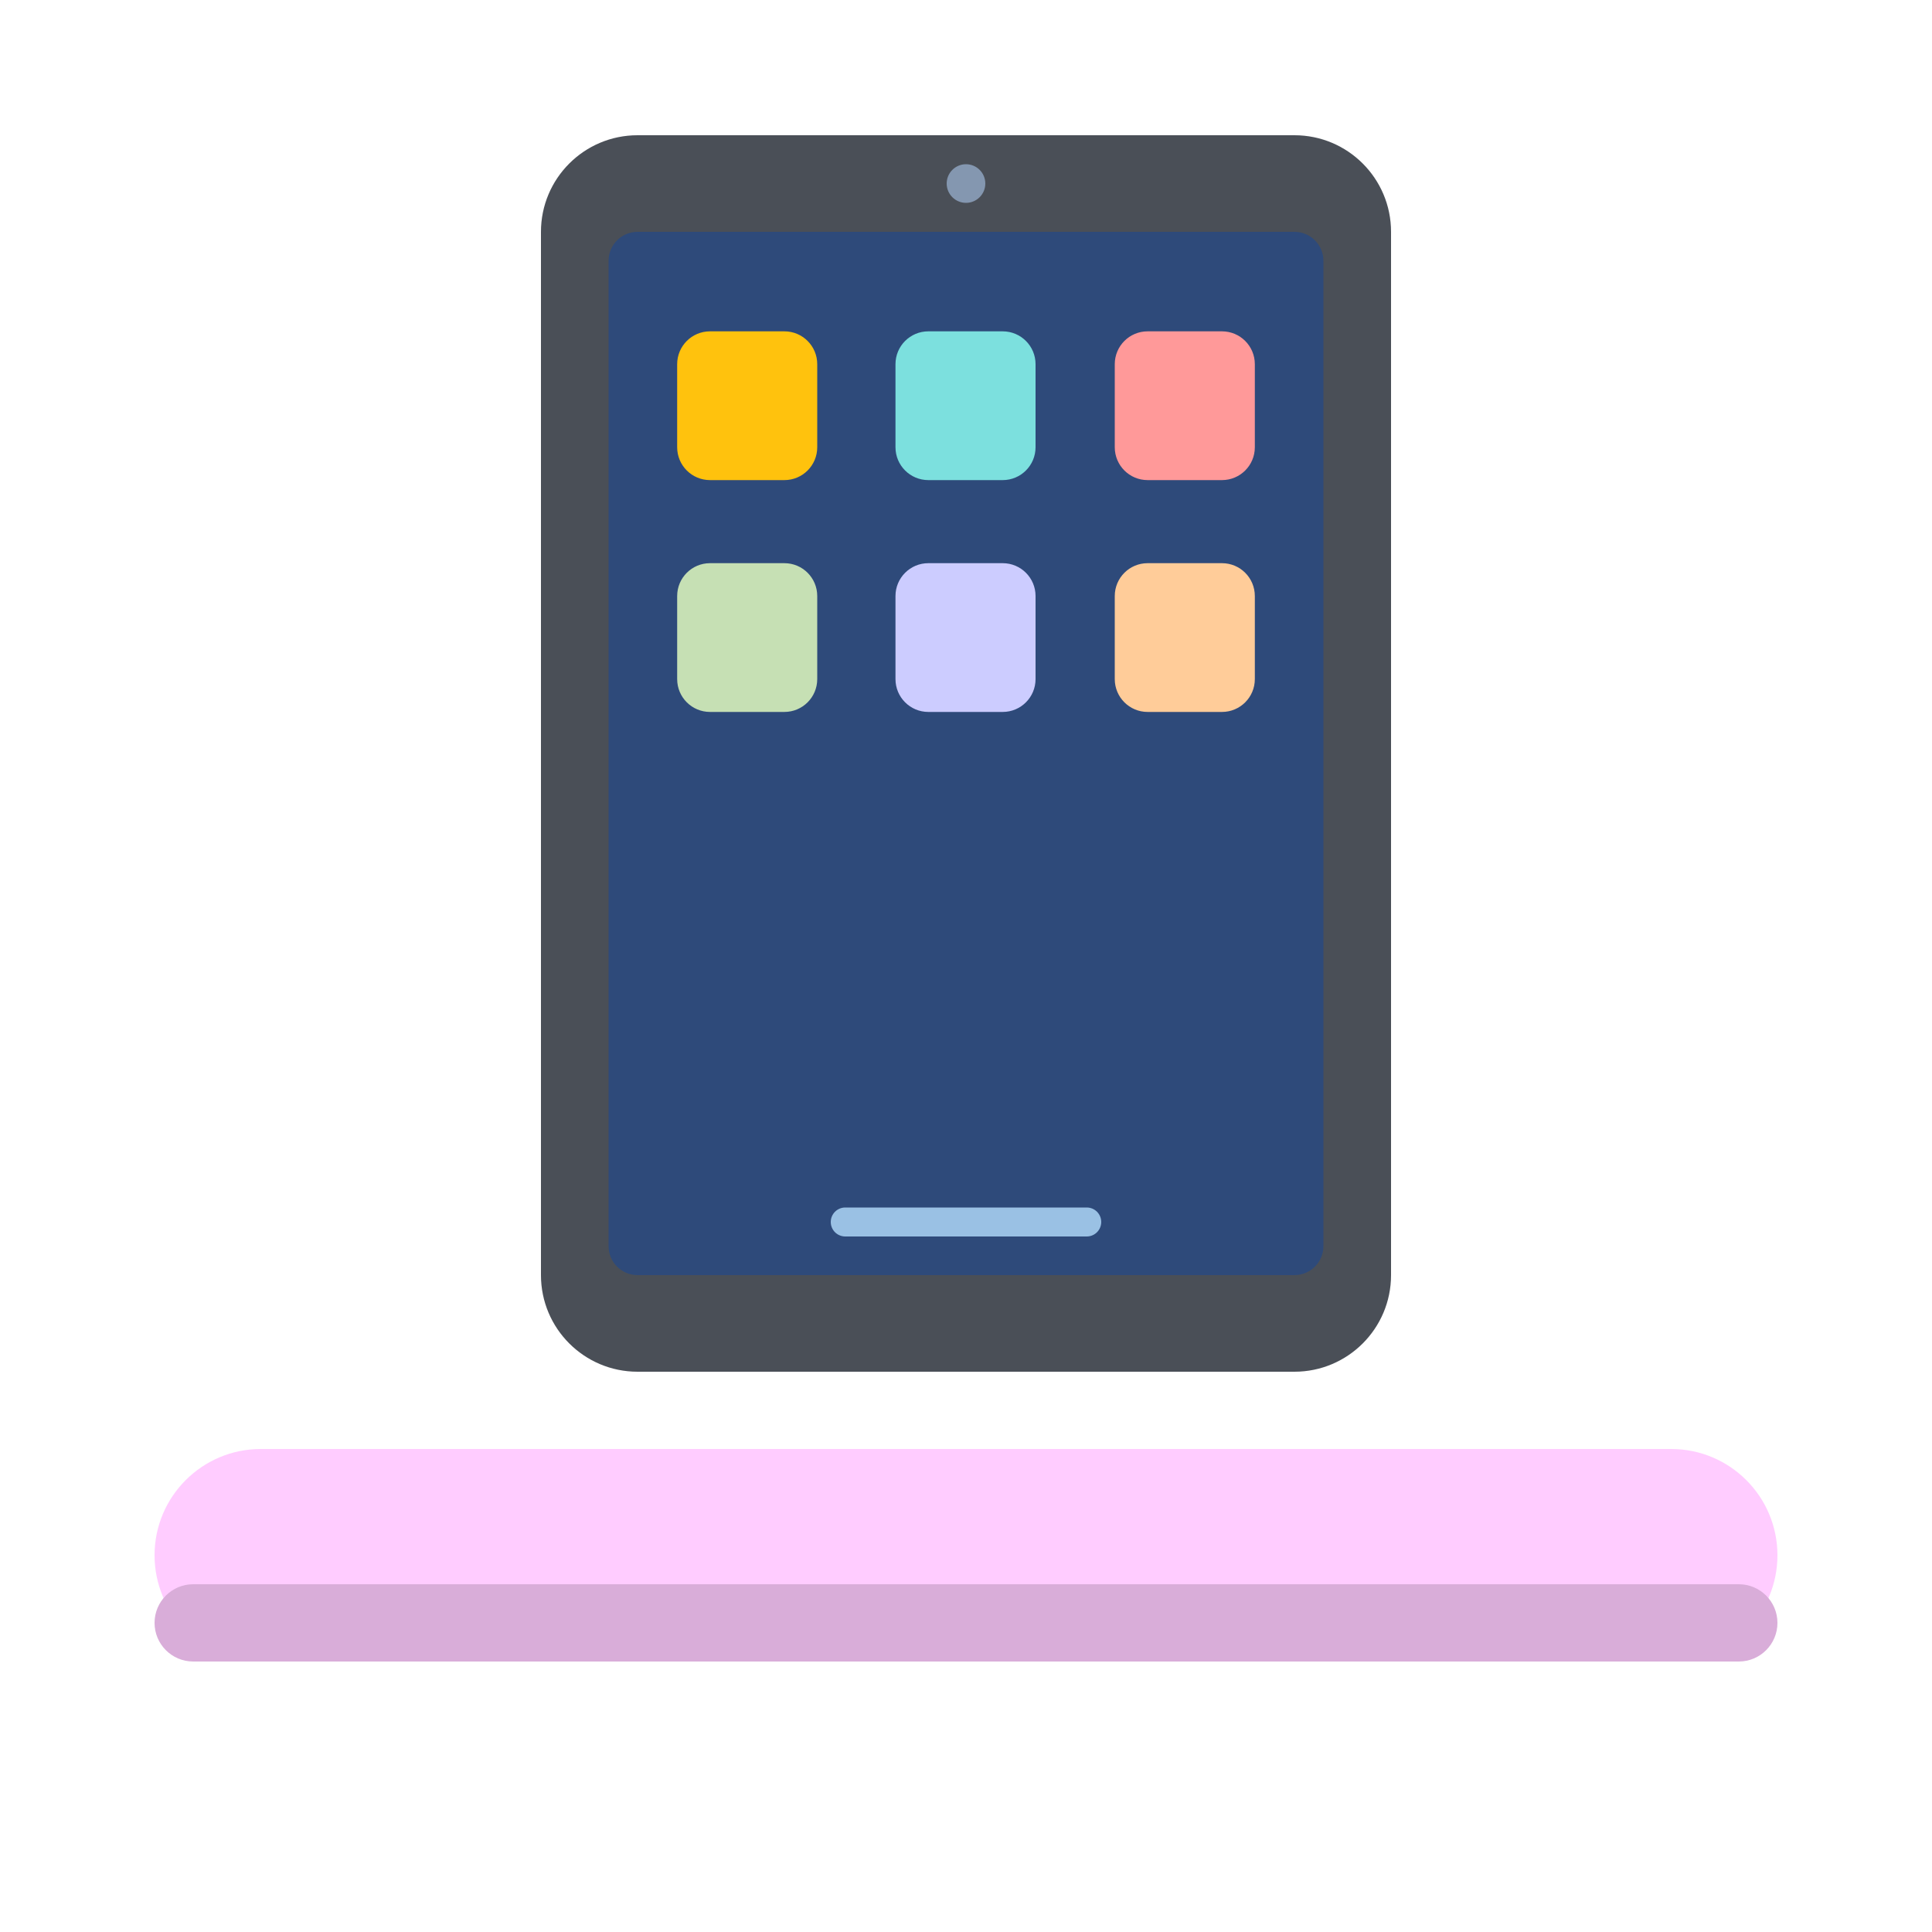
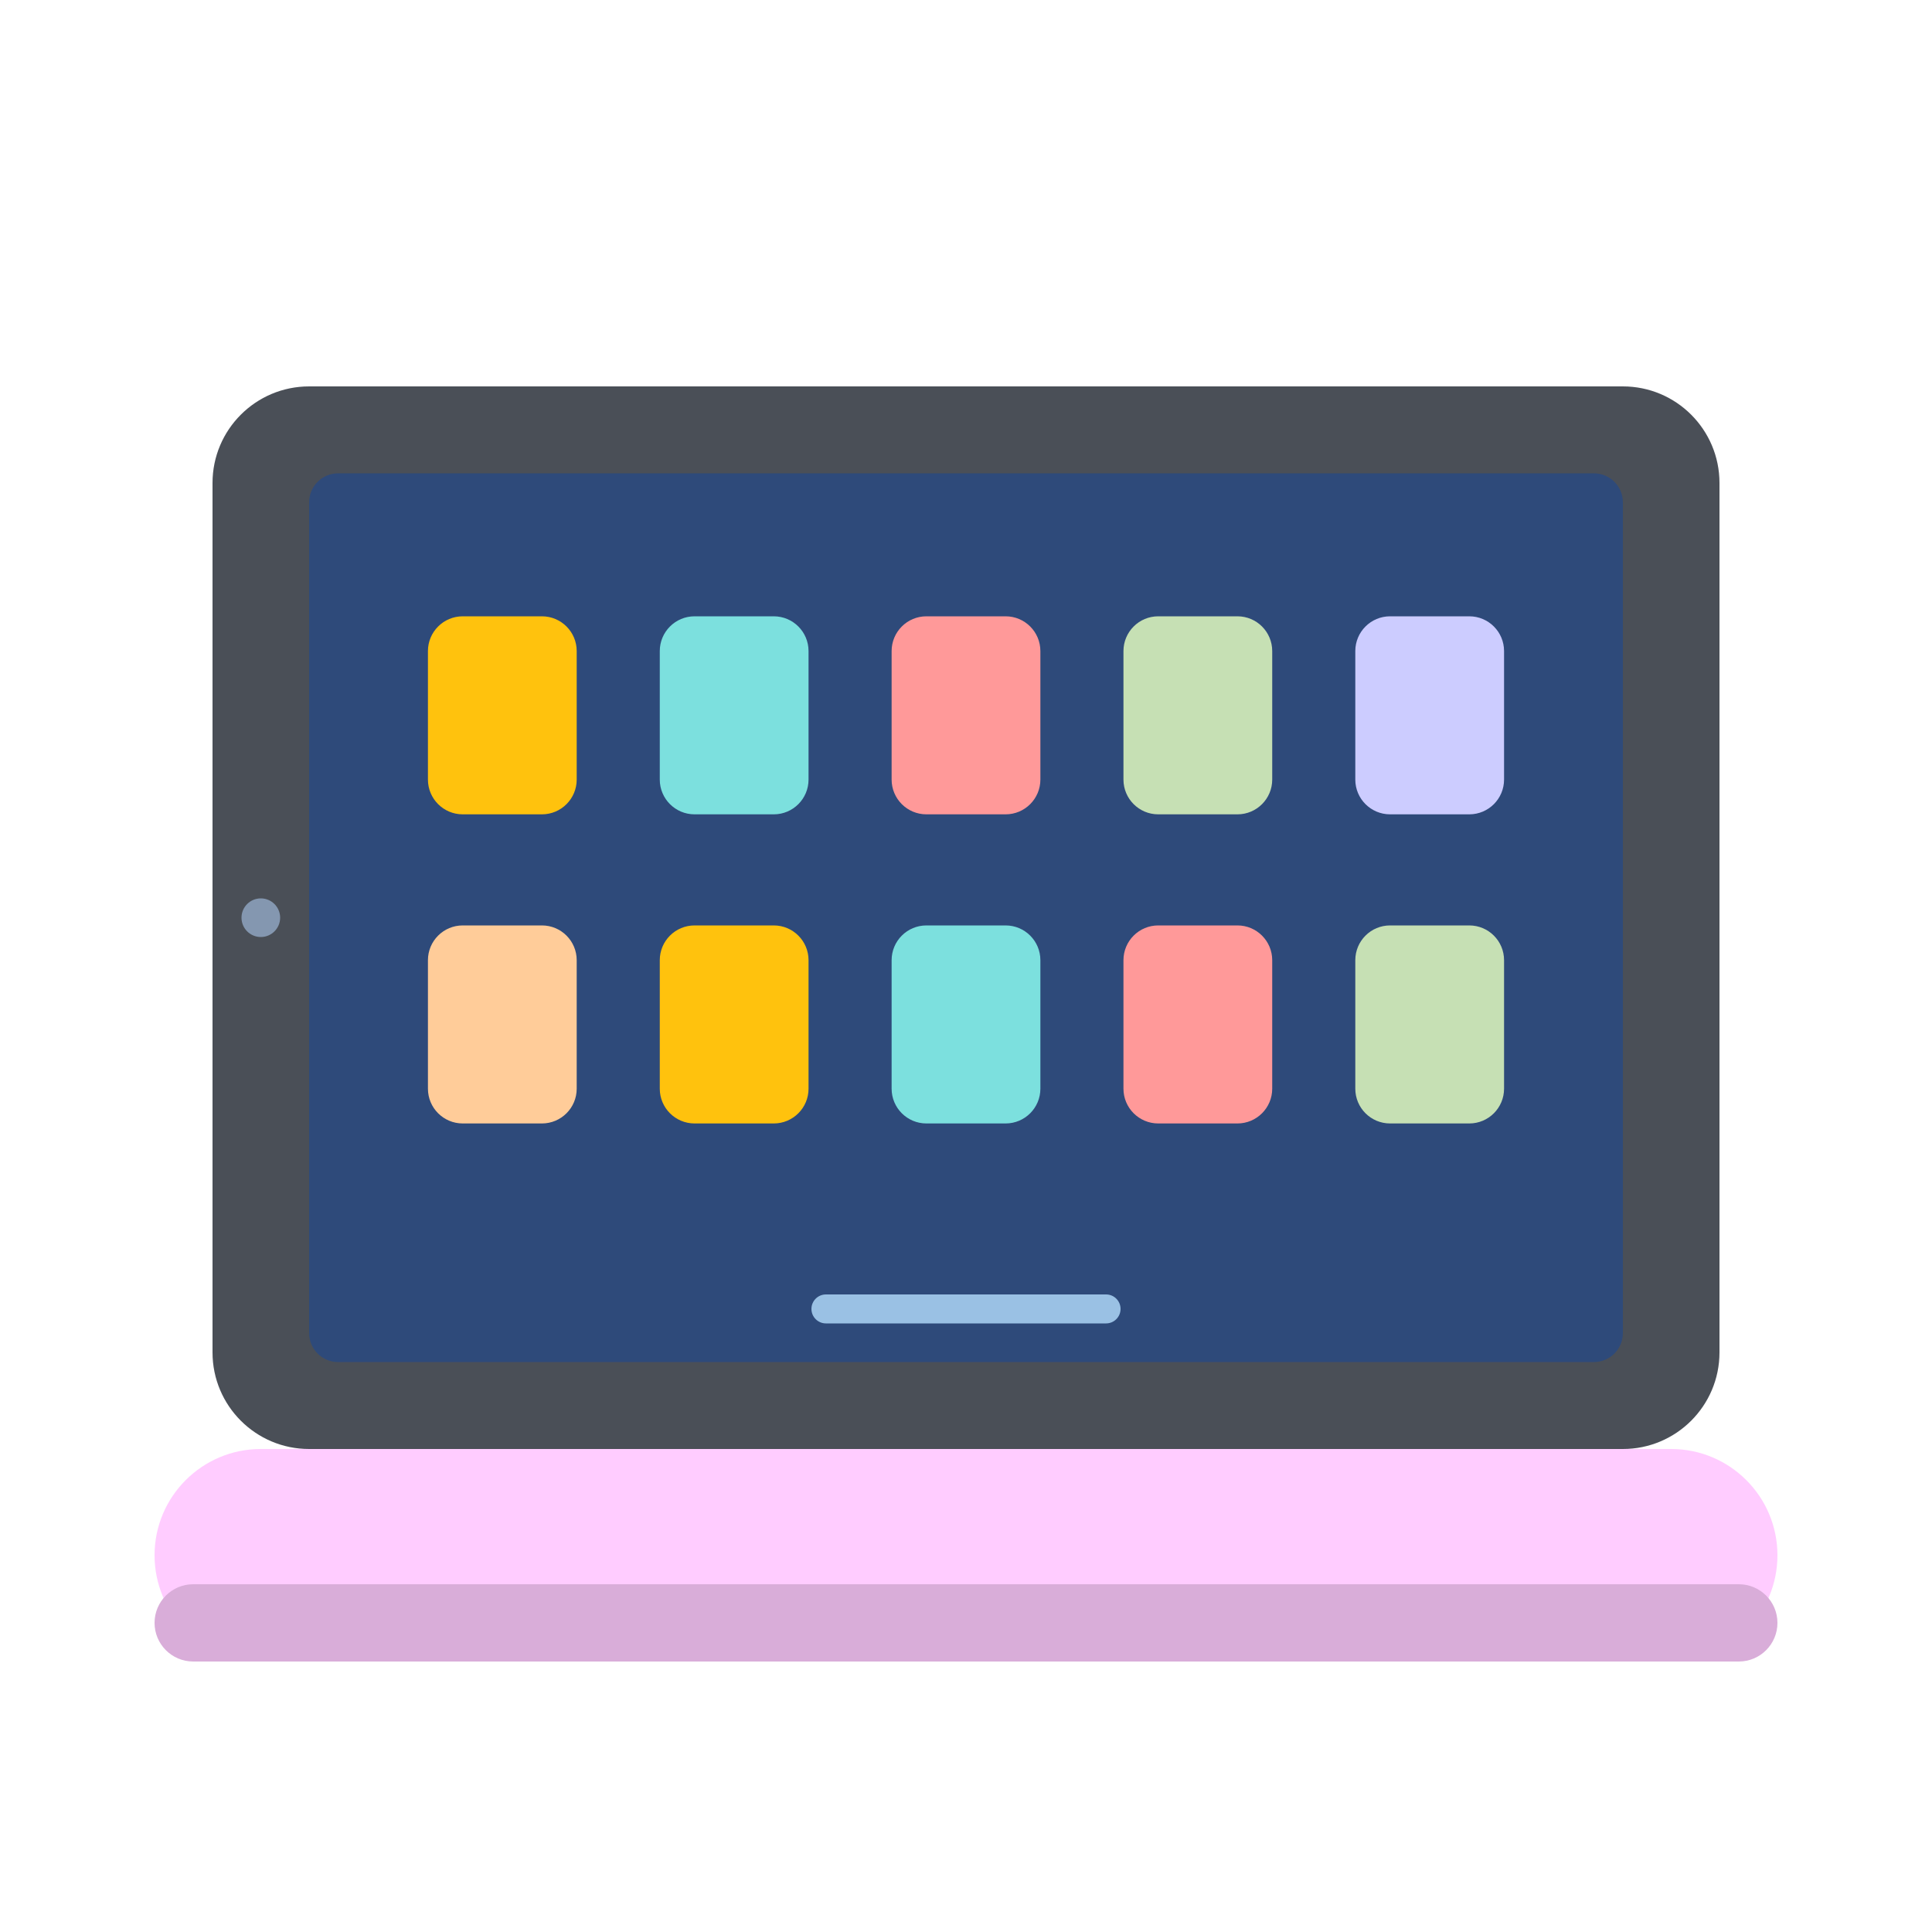
<svg xmlns="http://www.w3.org/2000/svg" viewBox="0 0 200 200" width="100mm" height="100mm">
  <g id="ebene-FFCCFF" fill="#FFCCFF">
    <path fill="#FFCCFF" d="M27,150 L173,150 A11 11 0 0 1 184,161 L184,161 A11 11 0 0 1 173,172 L27,172 A11 11 0 0 1 16,161 L16,161 A11 11 0 0 1 27,150 Z" />
  </g>
  <g id="ebene-D9ADD9" fill="#D9ADD9">
    <path fill="#D9ADD9" d="M20,164 L180,164 A4 4 0 0 1 184,168 L184,168 A4 4 0 0 1 180,172 L20,172 A4 4 0 0 1 16,168 L16,168 A4 4 0 0 1 20,164 Z" />
  </g>
  <g id="ebene-4A4F57" fill="#4A4F57">
-     <path fill="#4A4F57" d="M66,14 L134,14 A10 10 0 0 1 144,24 L144,132 A10 10 0 0 1 134,142 L66,142 A10 10 0 0 1 56,132 L56,24 A10 10 0 0 1 66,14 Z" />
+     <path fill="#4A4F57" d="M32,40 L168,40 A10 10 0 0 1 178,50 L178,140 A10 10 0 0 1 168,150 L32,150 A10 10 0 0 1 22,140 L22,50 A10 10 0 0 1 32,40 Z" />
  </g>
  <g id="ebene-2E4A7A" fill="#2E4A7A">
-     <path fill="#2E4A7A" d="M66,24 L134,24 A3 3 0 0 1 137,27 L137,129 A3 3 0 0 1 134,132 L66,132 A3 3 0 0 1 63,129 L63,27 A3 3 0 0 1 66,24 Z" />
+     <path fill="#2E4A7A" d="M35,49 L165,49 A3 3 0 0 1 168,52 L168,138 A3 3 0 0 1 165,141 L35,141 A3 3 0 0 1 32,138 L32,52 A3 3 0 0 1 35,49 Z" />
  </g>
  <g id="ebene-8497B0" fill="#8497B0">
-     <path fill="#8497B0" d="M102,19 A2 2 0 1 1 98,19 A2 2 0 1 1 102,19 Z" />
+     <path fill="#8497B0" d="M29,95 A2 2 0 1 1 25,95 A2 2 0 1 1 29,95 Z" />
  </g>
  <g id="ebene-FFC20D" fill="#FFC20D">
-     <path fill="#FFC20D" d="M73.5,34.3 L81.2,34.3 A3.4 3.4 0 0 1 84.6,37.7 L84.6,46.3 A3.4 3.4 0 0 1 81.2,49.7 L73.5,49.7 A3.4 3.4 0 0 1 70.1,46.3 L70.1,37.7 A3.4 3.4 0 0 1 73.5,34.3 Z" />
+     <path fill="#FFC20D" d="M47.9,63.8 L56.1,63.8 A3.6 3.6 0 0 1 59.7,67.4 L59.7,80.7 A3.6 3.6 0 0 1 56.1,84.3 L47.9,84.3 A3.6 3.6 0 0 1 44.3,80.7 L44.3,67.4 A3.6 3.6 0 0 1 47.9,63.8 Z" />
+     <path fill="#FFC20D" d="M71.9,95.8 L80.1,95.8 A3.6 3.6 0 0 1 83.7,99.4 L83.7,112.7 A3.6 3.6 0 0 1 80.1,116.3 L71.9,116.3 A3.6 3.6 0 0 1 68.3,112.7 L68.3,99.4 A3.6 3.6 0 0 1 71.9,95.8 Z" />
  </g>
  <g id="ebene-7CE0DE" fill="#7CE0DE">
-     <path fill="#7CE0DE" d="M96.1,34.3 L103.8,34.3 A3.4 3.4 0 0 1 107.2,37.7 L107.2,46.3 A3.4 3.4 0 0 1 103.8,49.7 L96.1,49.7 A3.4 3.4 0 0 1 92.7,46.3 L92.7,37.7 A3.4 3.4 0 0 1 96.1,34.3 Z" />
+     <path fill="#7CE0DE" d="M71.9,63.8 L80.1,63.8 A3.6 3.6 0 0 1 83.7,67.4 L83.7,80.7 A3.6 3.6 0 0 1 80.1,84.3 L71.9,84.3 A3.6 3.6 0 0 1 68.3,80.7 L68.3,67.4 A3.6 3.6 0 0 1 71.9,63.8 Z" />
+     <path fill="#7CE0DE" d="M95.9,95.8 L104.1,95.8 A3.6 3.6 0 0 1 107.7,99.4 L107.7,112.7 A3.6 3.6 0 0 1 104.1,116.3 L95.9,116.3 A3.6 3.6 0 0 1 92.3,112.7 L92.3,99.4 A3.6 3.6 0 0 1 95.9,95.8 Z" />
  </g>
  <g id="ebene-FF9999" fill="#FF9999">
-     <path fill="#FF9999" d="M118.8,34.3 L126.5,34.3 A3.4 3.4 0 0 1 129.9,37.7 L129.9,46.3 A3.4 3.4 0 0 1 126.5,49.7 L118.8,49.7 A3.4 3.4 0 0 1 115.4,46.3 L115.4,37.7 A3.4 3.4 0 0 1 118.8,34.3 Z" />
+     <path fill="#FF9999" d="M95.9,63.8 L104.1,63.8 A3.6 3.6 0 0 1 107.7,67.4 L107.7,80.7 A3.6 3.6 0 0 1 104.1,84.3 L95.9,84.3 A3.6 3.6 0 0 1 92.3,80.7 L92.3,67.4 A3.6 3.6 0 0 1 95.9,63.8 Z" />
+     <path fill="#FF9999" d="M119.9,95.8 L128.1,95.8 A3.6 3.6 0 0 1 131.7,99.4 L131.7,112.7 A3.6 3.6 0 0 1 128.1,116.3 L119.9,116.3 A3.6 3.6 0 0 1 116.3,112.7 L116.3,99.4 A3.6 3.6 0 0 1 119.9,95.8 Z" />
  </g>
  <g id="ebene-C6E0B4" fill="#C6E0B4">
-     <path fill="#C6E0B4" d="M73.5,58.3 L81.2,58.3 A3.4 3.4 0 0 1 84.6,61.7 L84.6,70.3 A3.4 3.4 0 0 1 81.2,73.7 L73.5,73.7 A3.4 3.4 0 0 1 70.1,70.3 L70.1,61.7 A3.4 3.4 0 0 1 73.5,58.3 Z" />
+     <path fill="#C6E0B4" d="M119.9,63.8 L128.1,63.8 A3.6 3.6 0 0 1 131.7,67.4 L131.7,80.7 A3.6 3.6 0 0 1 128.1,84.3 L119.9,84.3 A3.6 3.6 0 0 1 116.3,80.7 L116.3,67.4 A3.6 3.6 0 0 1 119.9,63.8 Z" />
+     <path fill="#C6E0B4" d="M143.9,95.8 L152.1,95.8 A3.6 3.6 0 0 1 155.7,99.4 L155.7,112.7 A3.6 3.6 0 0 1 152.1,116.3 L143.9,116.3 A3.6 3.6 0 0 1 140.3,112.7 L140.3,99.4 A3.6 3.6 0 0 1 143.9,95.8 Z" />
  </g>
  <g id="ebene-CCCCFF" fill="#CCCCFF">
-     <path fill="#CCCCFF" d="M96.1,58.3 L103.8,58.3 A3.4 3.4 0 0 1 107.2,61.7 L107.2,70.3 A3.4 3.4 0 0 1 103.8,73.7 L96.1,73.7 A3.4 3.4 0 0 1 92.7,70.3 L92.7,61.7 A3.4 3.4 0 0 1 96.1,58.3 Z" />
+     <path fill="#CCCCFF" d="M143.9,63.8 L152.1,63.8 A3.6 3.6 0 0 1 155.7,67.4 L155.7,80.7 A3.6 3.6 0 0 1 152.1,84.3 L143.9,84.3 A3.6 3.6 0 0 1 140.3,80.7 L140.3,67.4 A3.6 3.6 0 0 1 143.9,63.8 Z" />
  </g>
  <g id="ebene-FFCC99" fill="#FFCC99">
-     <path fill="#FFCC99" d="M118.8,58.3 L126.5,58.3 A3.4 3.4 0 0 1 129.9,61.7 L129.9,70.3 A3.4 3.4 0 0 1 126.5,73.7 L118.8,73.7 A3.4 3.4 0 0 1 115.4,70.3 L115.4,61.7 A3.4 3.4 0 0 1 118.8,58.3 Z" />
+     <path fill="#FFCC99" d="M47.9,95.8 L56.1,95.8 A3.6 3.6 0 0 1 59.7,99.4 L59.7,112.7 A3.6 3.6 0 0 1 56.1,116.3 L47.9,116.3 A3.6 3.6 0 0 1 44.3,112.7 L44.3,99.4 A3.6 3.6 0 0 1 47.9,95.8 Z" />
  </g>
  <g id="ebene-9AC1E4" fill="#9AC1E4">
-     <path fill="#9AC1E4" d="M87.5,125 L112.5,125 A1.5 1.5 0 0 1 114,126.5 L114,126.5 A1.5 1.5 0 0 1 112.5,128 L87.5,128 A1.5 1.5 0 0 1 86,126.5 L86,126.5 A1.5 1.5 0 0 1 87.5,125 Z" />
+     <path fill="#9AC1E4" d="M85.5,134 L114.5,134 A1.5 1.5 0 0 1 116,135.5 L116,135.5 A1.5 1.5 0 0 1 114.5,137 L85.5,137 A1.5 1.5 0 0 1 84,135.5 L84,135.5 A1.5 1.5 0 0 1 85.5,134 Z" />
  </g>
</svg>
